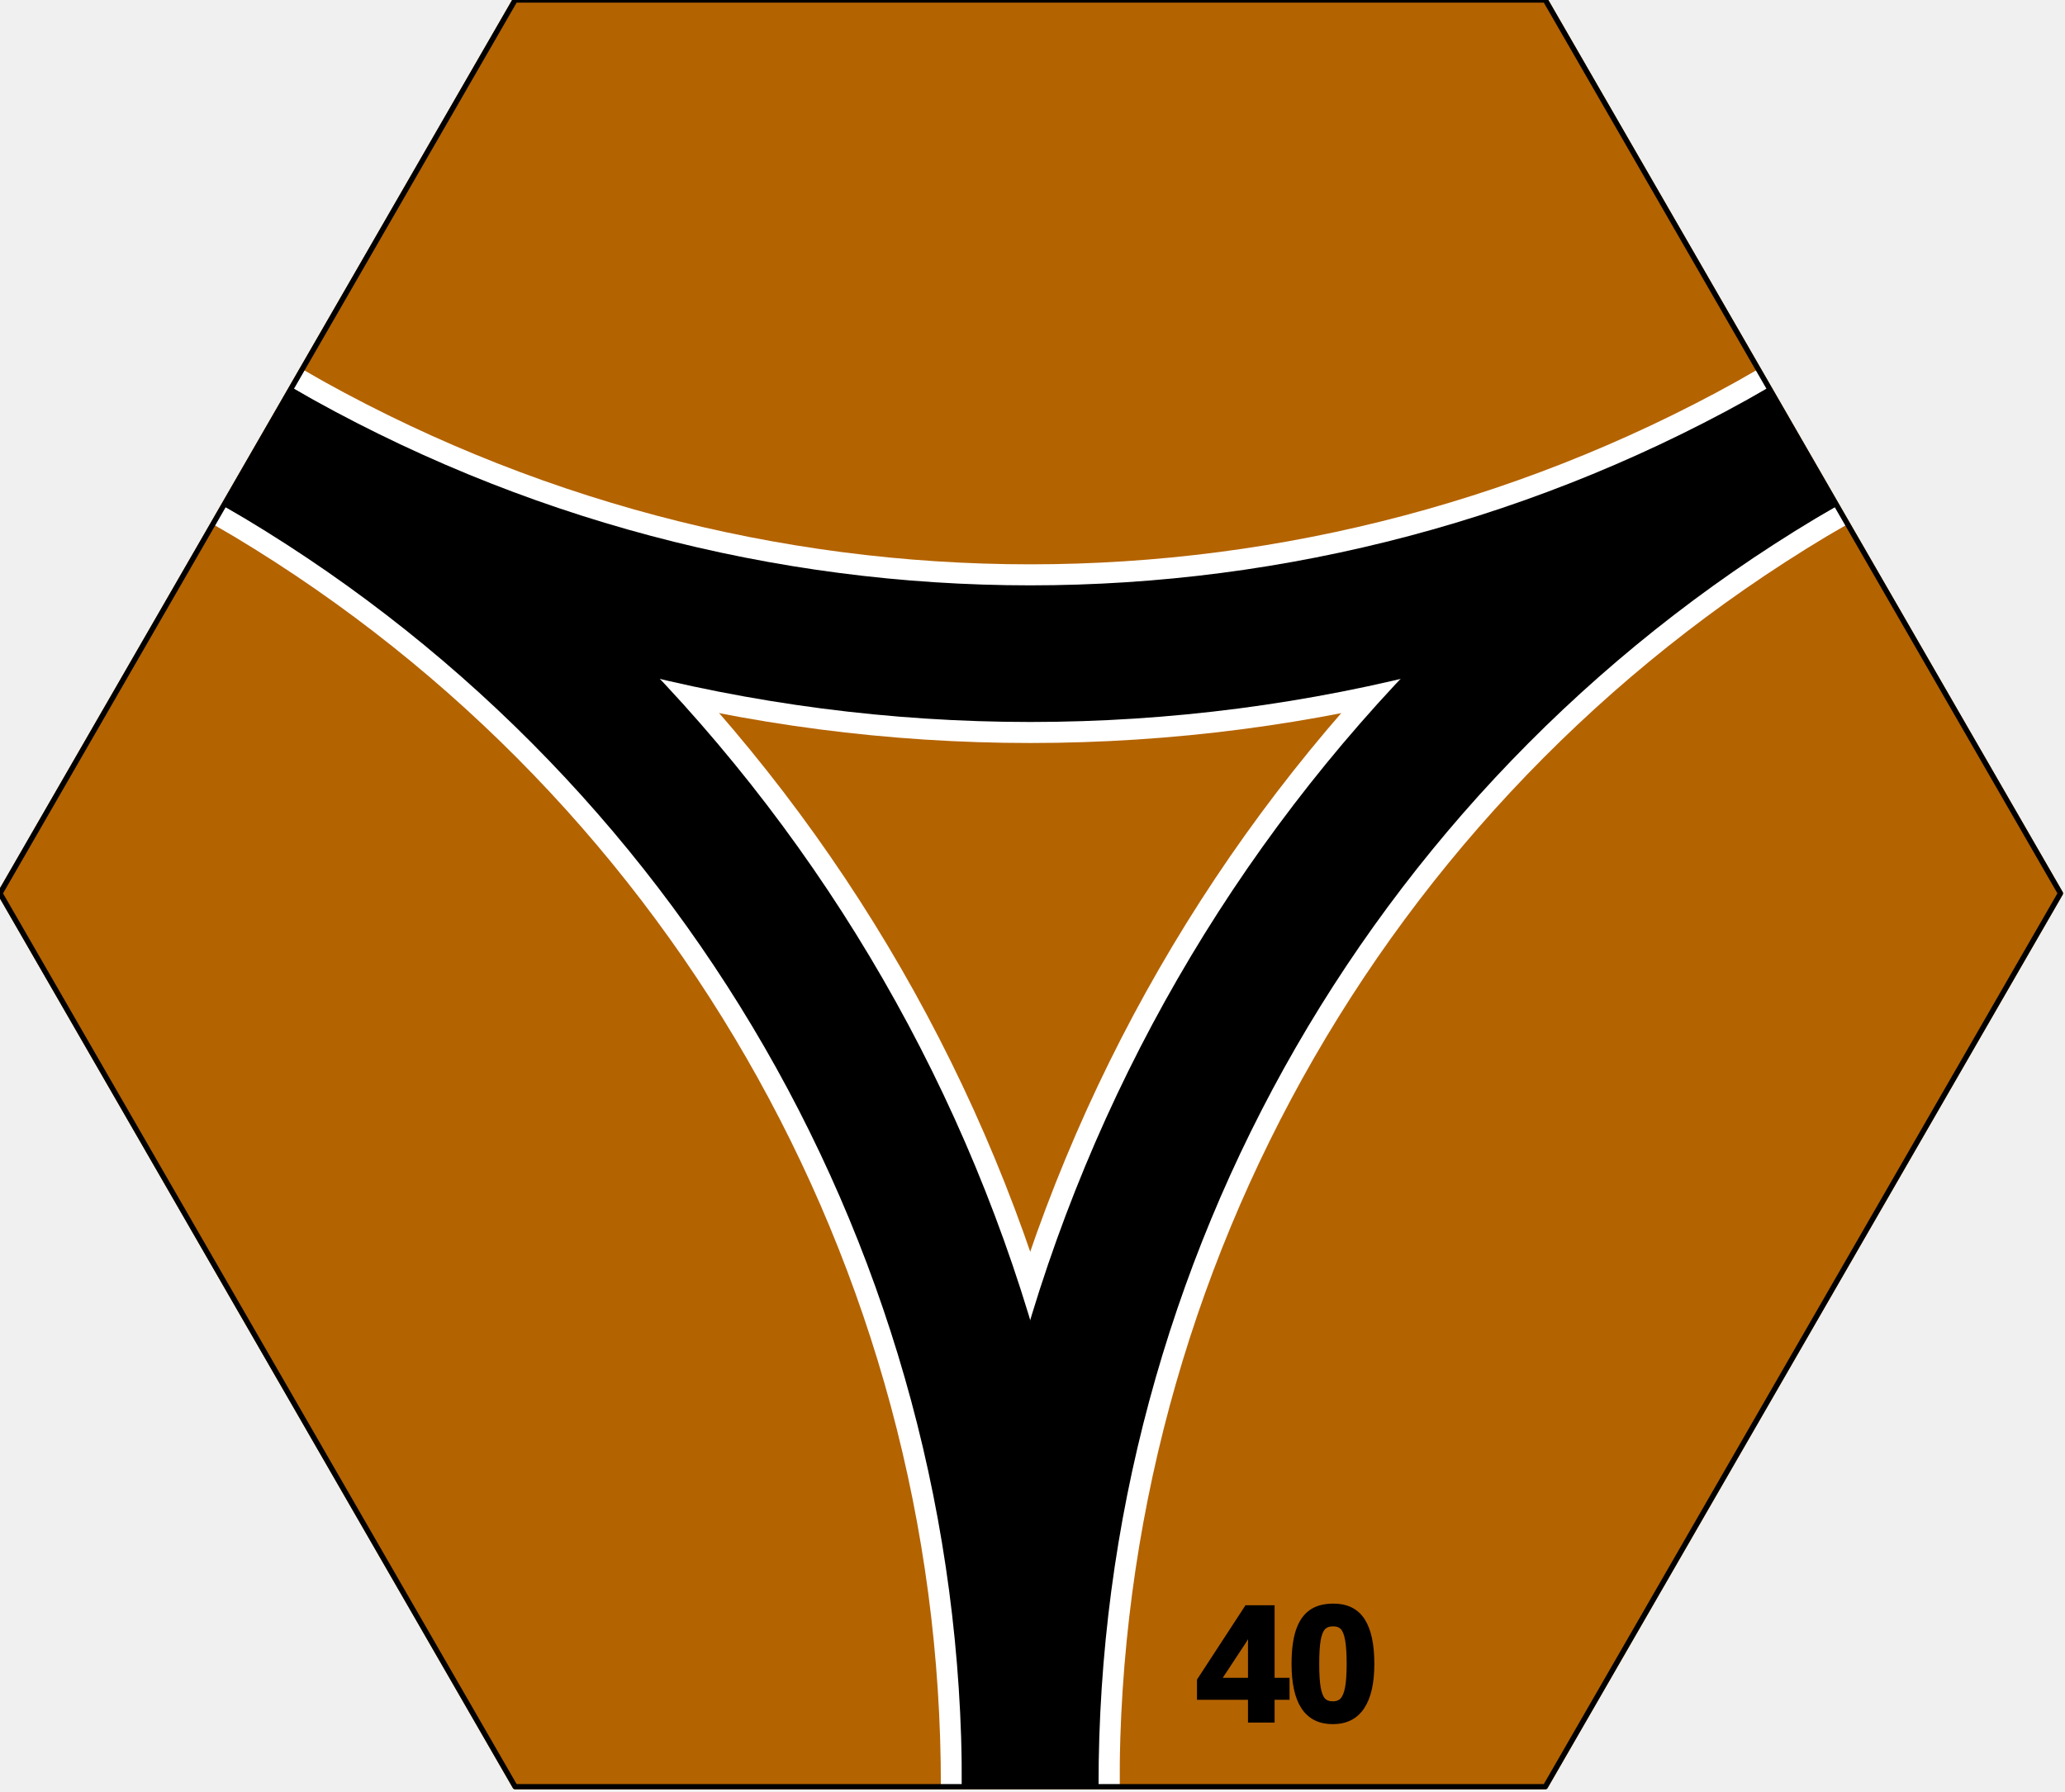
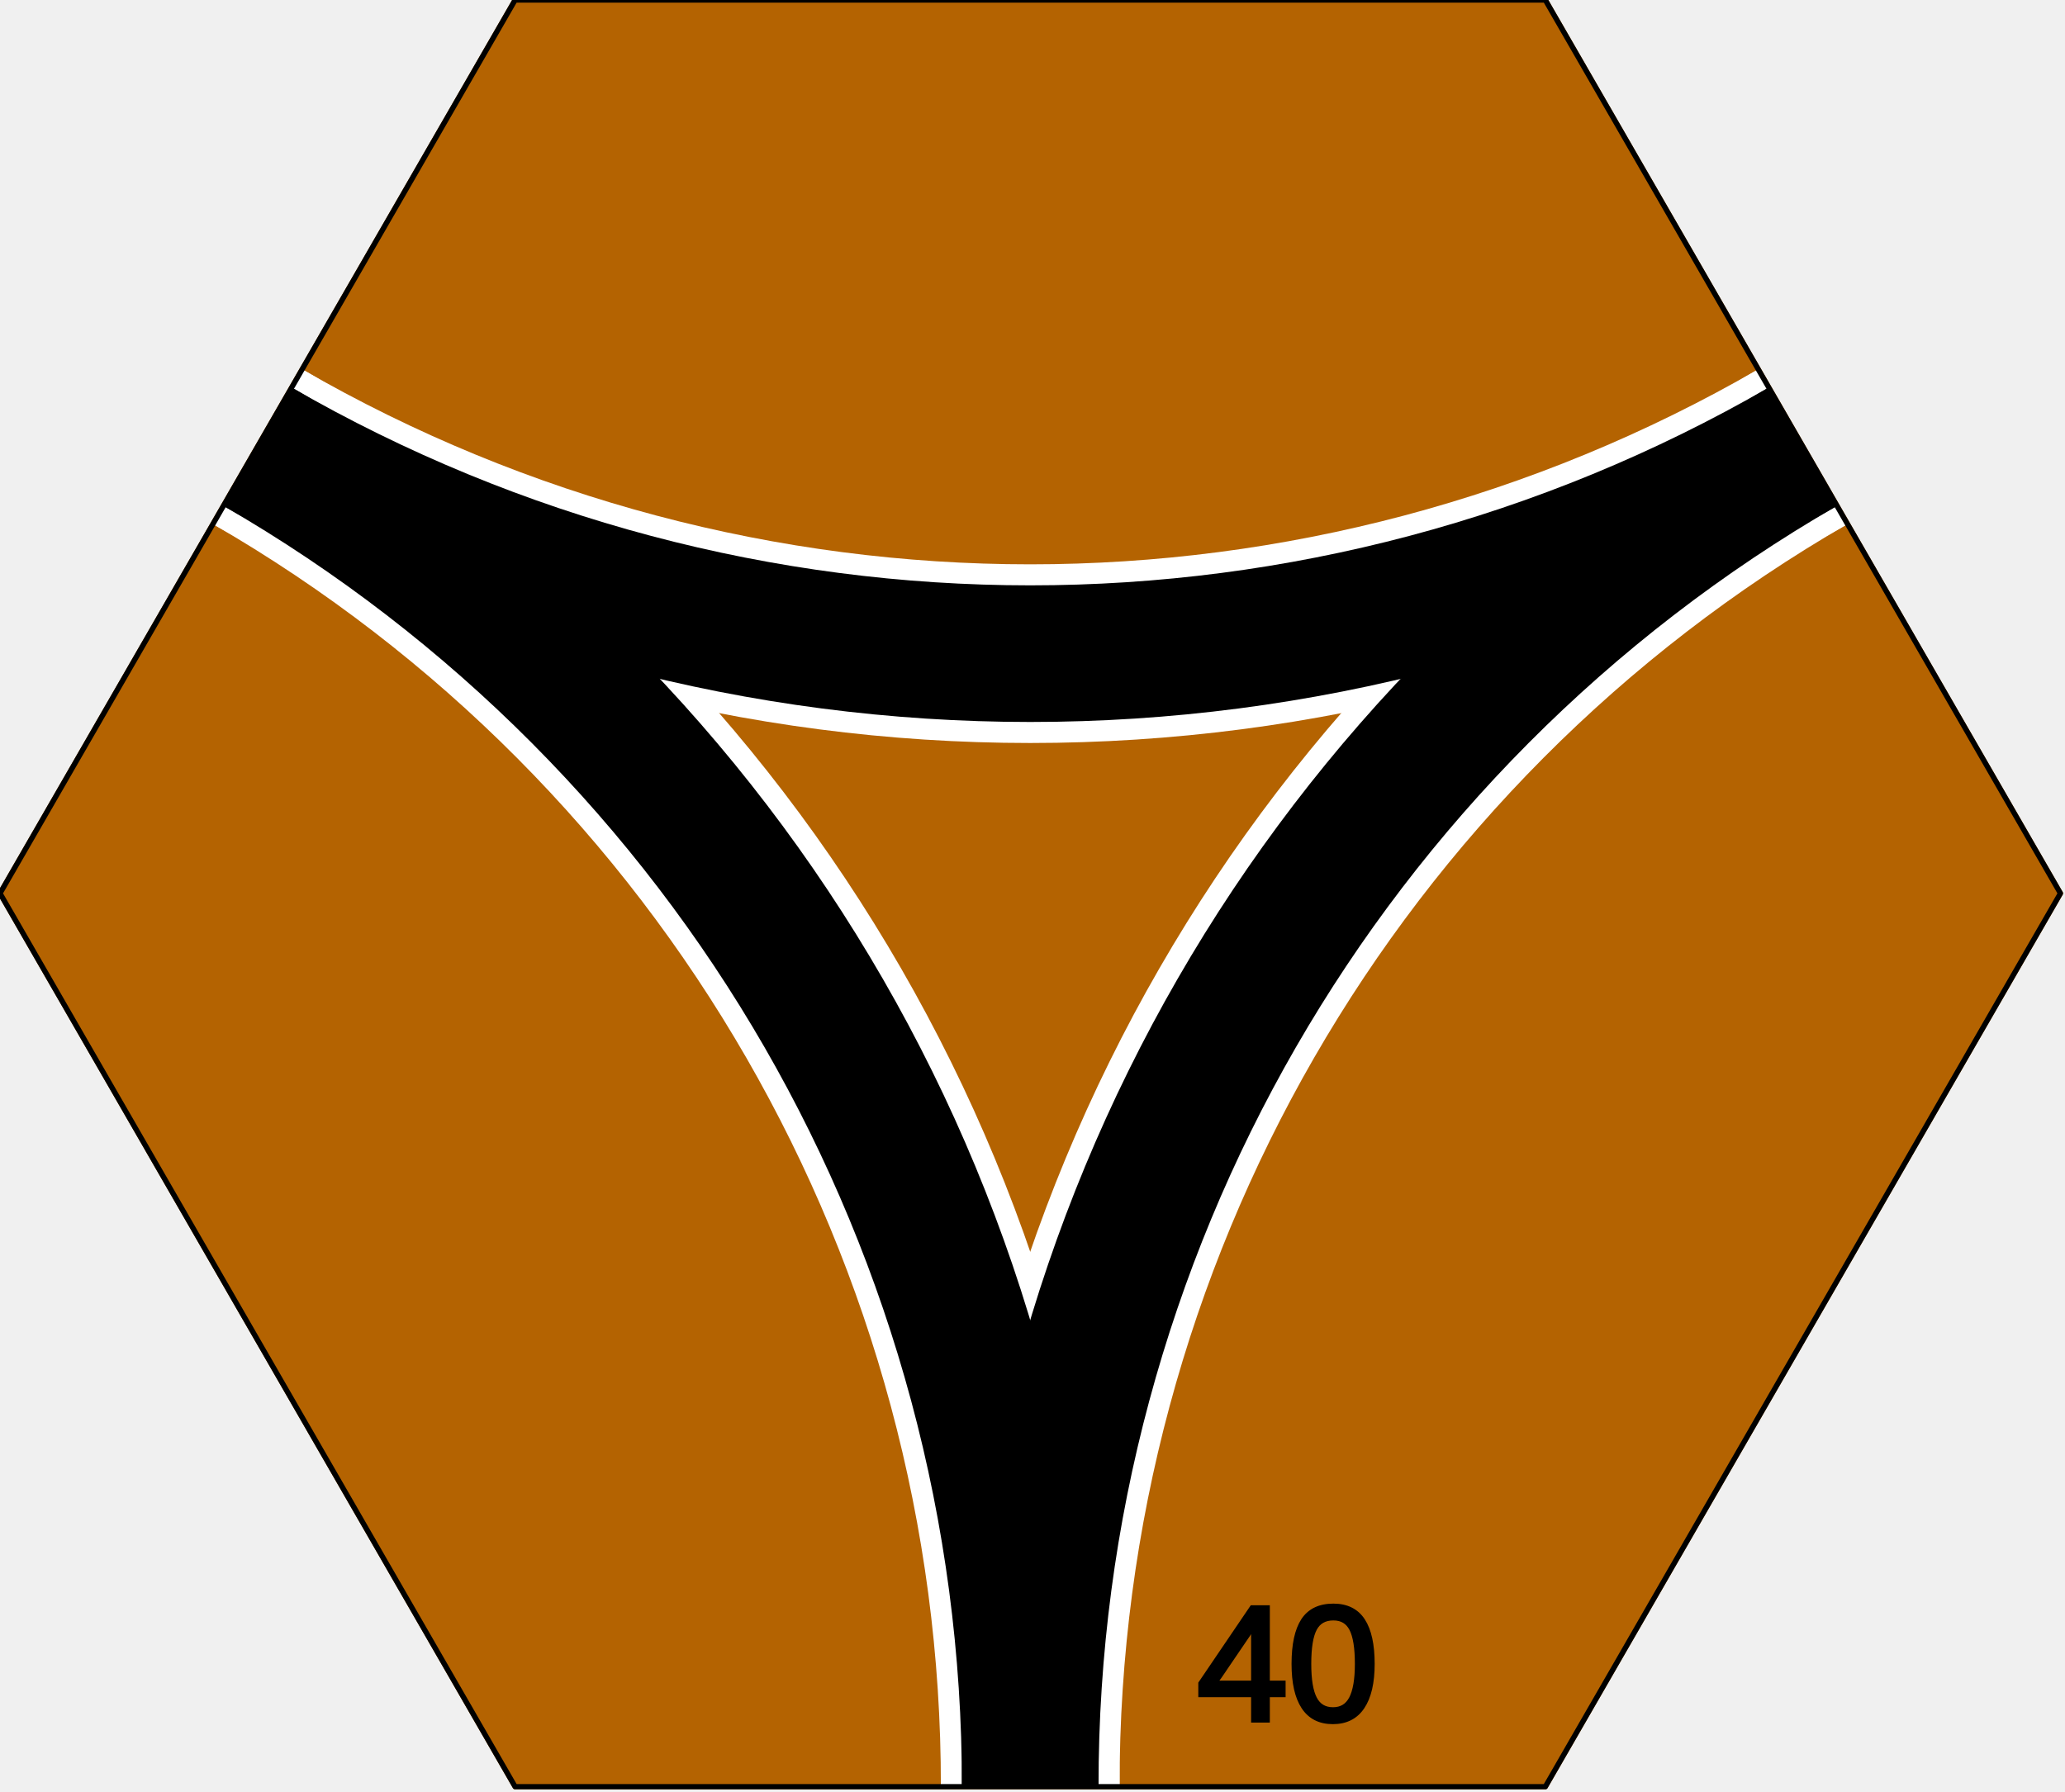
<svg xmlns="http://www.w3.org/2000/svg" version="1.1">
  <path d=" M 98,0 L 294,0 L 392,170 L 294,340 L 98,340 L 0,170 Z" fill="#B46301" stroke="#B46301" stroke-width="1" stroke-linejoin="round" />
-   <text x="245" y="318" dy="0.3em" fill="#000000" stroke="#000000" text-anchor="middle" font-family="Arial" font-size="31" font-weight="bold">40</text>
+   <text x="245" y="318" dy="0.3em" fill="#000000" stroke="#000000" text-anchor="middle" font-family="Arial" font-size="31">40</text>
  <path d="M 343,85 A 294,294 0 0,0 196,340" fill="none" stroke="#FFFFFF" stroke-width="34" stroke-linecap="butt" stroke-linejoin="round" />
  <path d="M 49,85 A 294,294 0 0,0 343,85" fill="none" stroke="#FFFFFF" stroke-width="34" stroke-linecap="butt" stroke-linejoin="round" />
  <path d="M 196,340 A 294,294 0 0,0 49,85" fill="none" stroke="#FFFFFF" stroke-width="34" stroke-linecap="butt" stroke-linejoin="round" />
  <path d="M 343,85 A 294,294 0 0,0 196,340" fill="none" stroke="#000000" stroke-width="26" stroke-linecap="butt" stroke-linejoin="round" />
  <path d="M 49,85 A 294,294 0 0,0 343,85" fill="none" stroke="#000000" stroke-width="26" stroke-linecap="butt" stroke-linejoin="round" />
  <path d="M 196,340 A 294,294 0 0,0 49,85" fill="none" stroke="#000000" stroke-width="26" stroke-linecap="butt" stroke-linejoin="round" />
  <path d=" M 98,0 L 294,0 L 392,170 L 294,340 L 98,340 L 0,170 Z" fill="none" stroke="black" stroke-width="1" stroke-linejoin="round" />
</svg>
